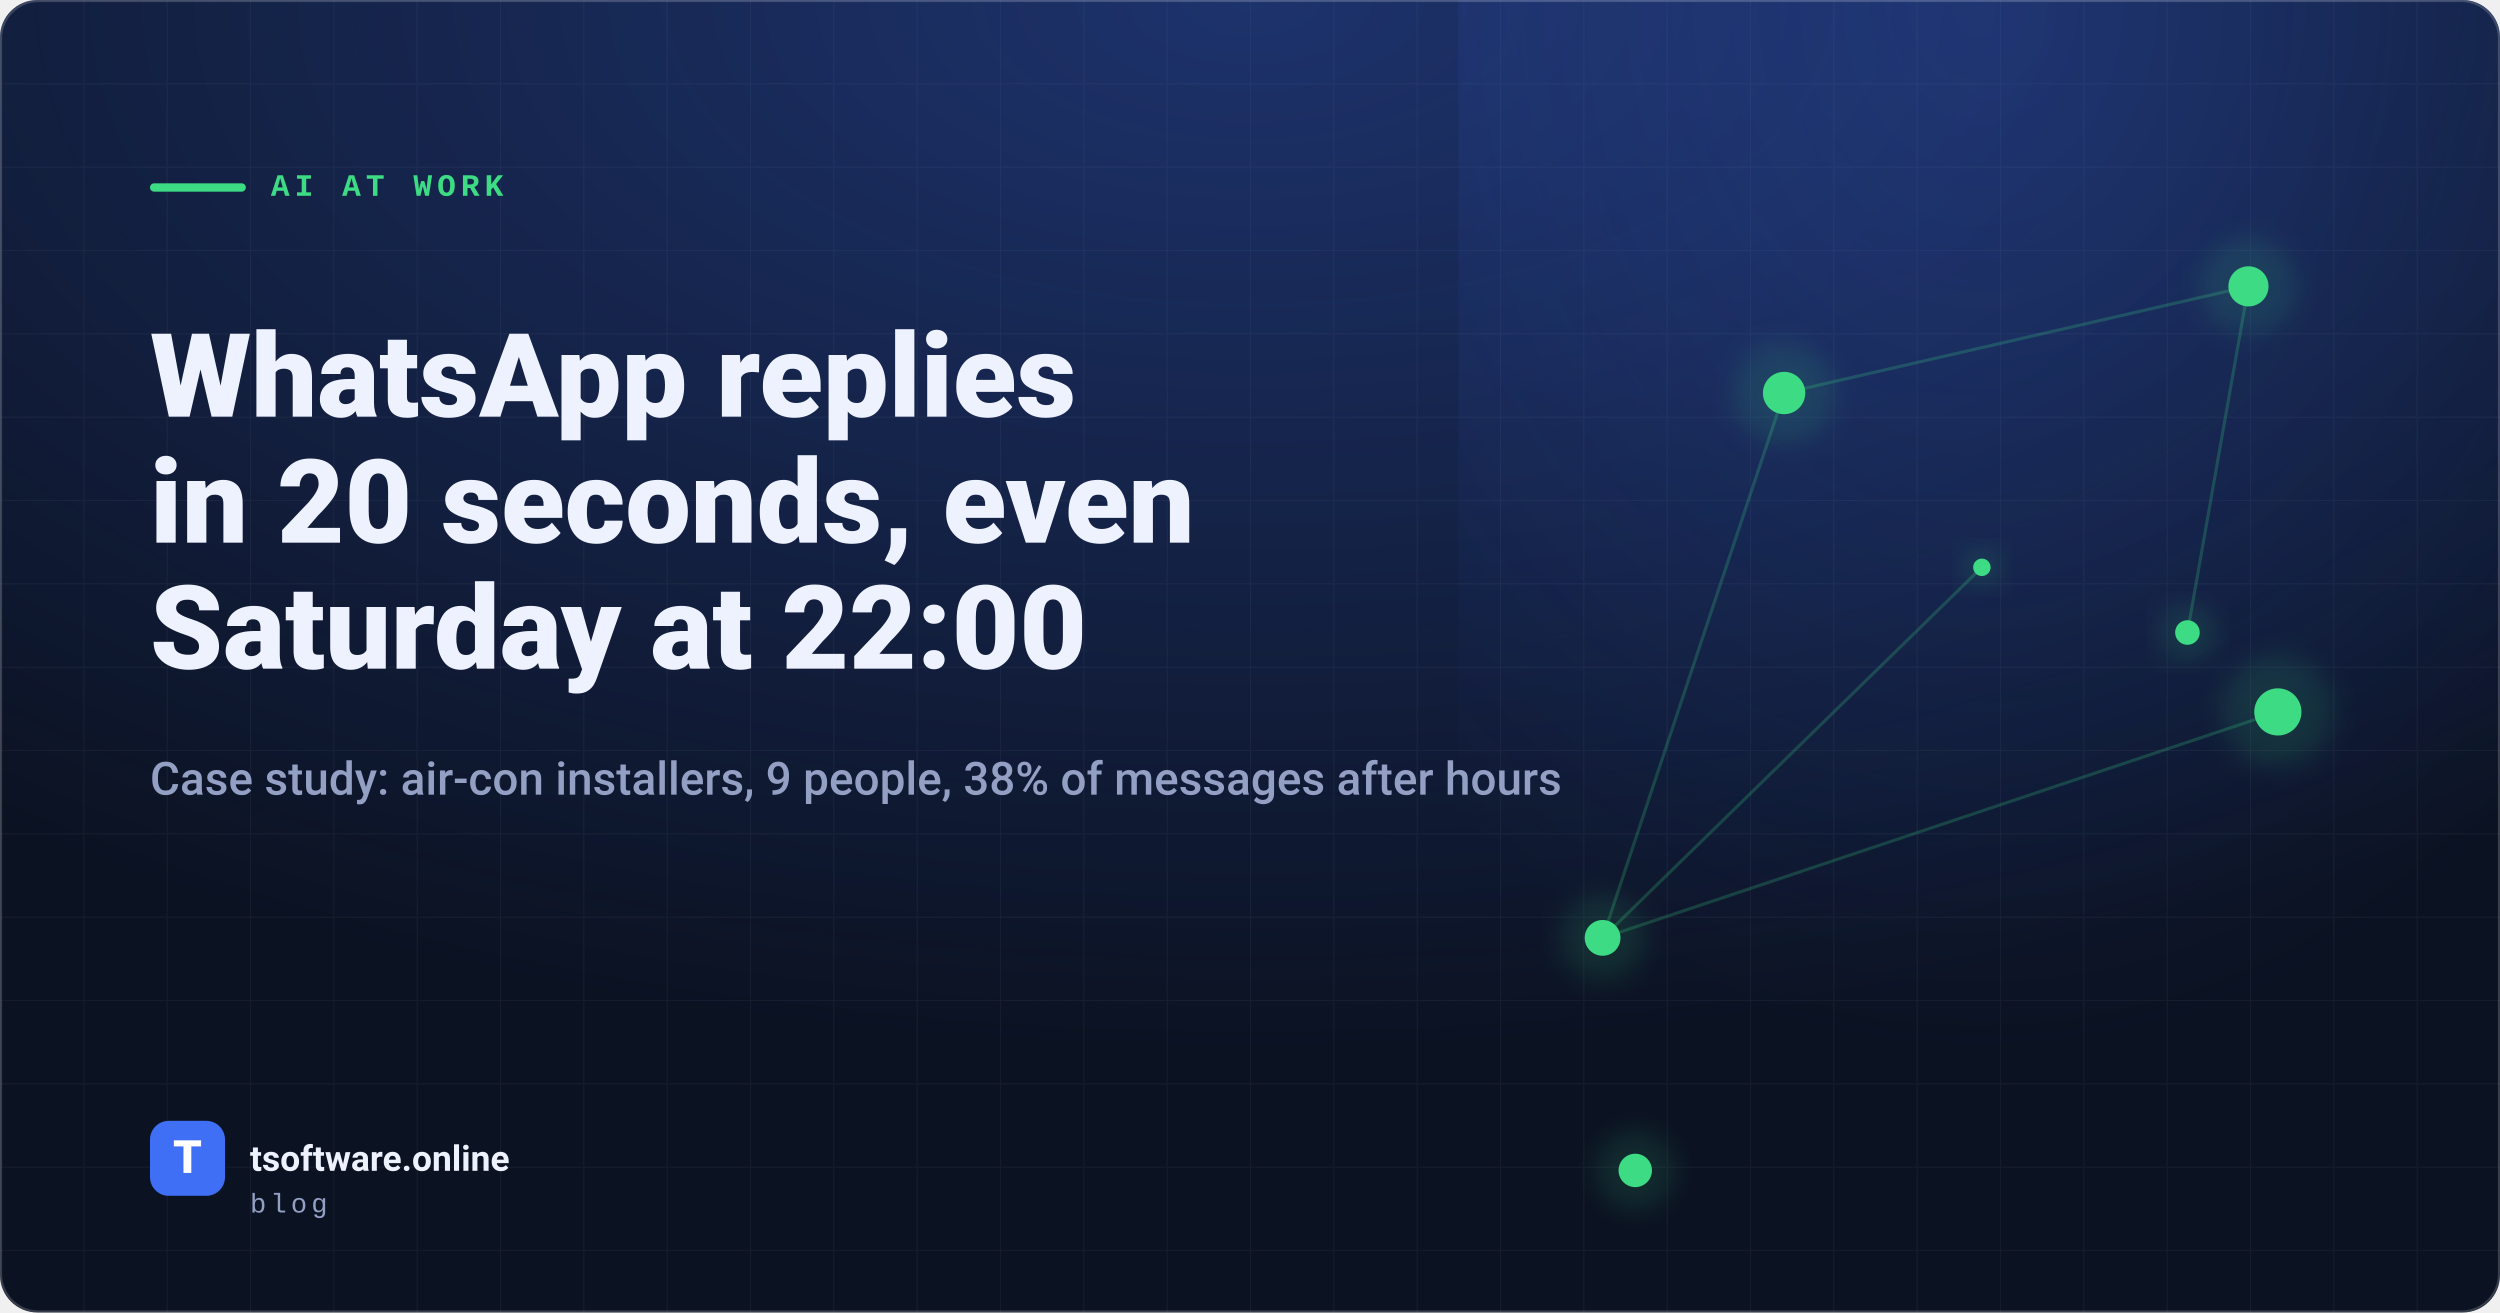
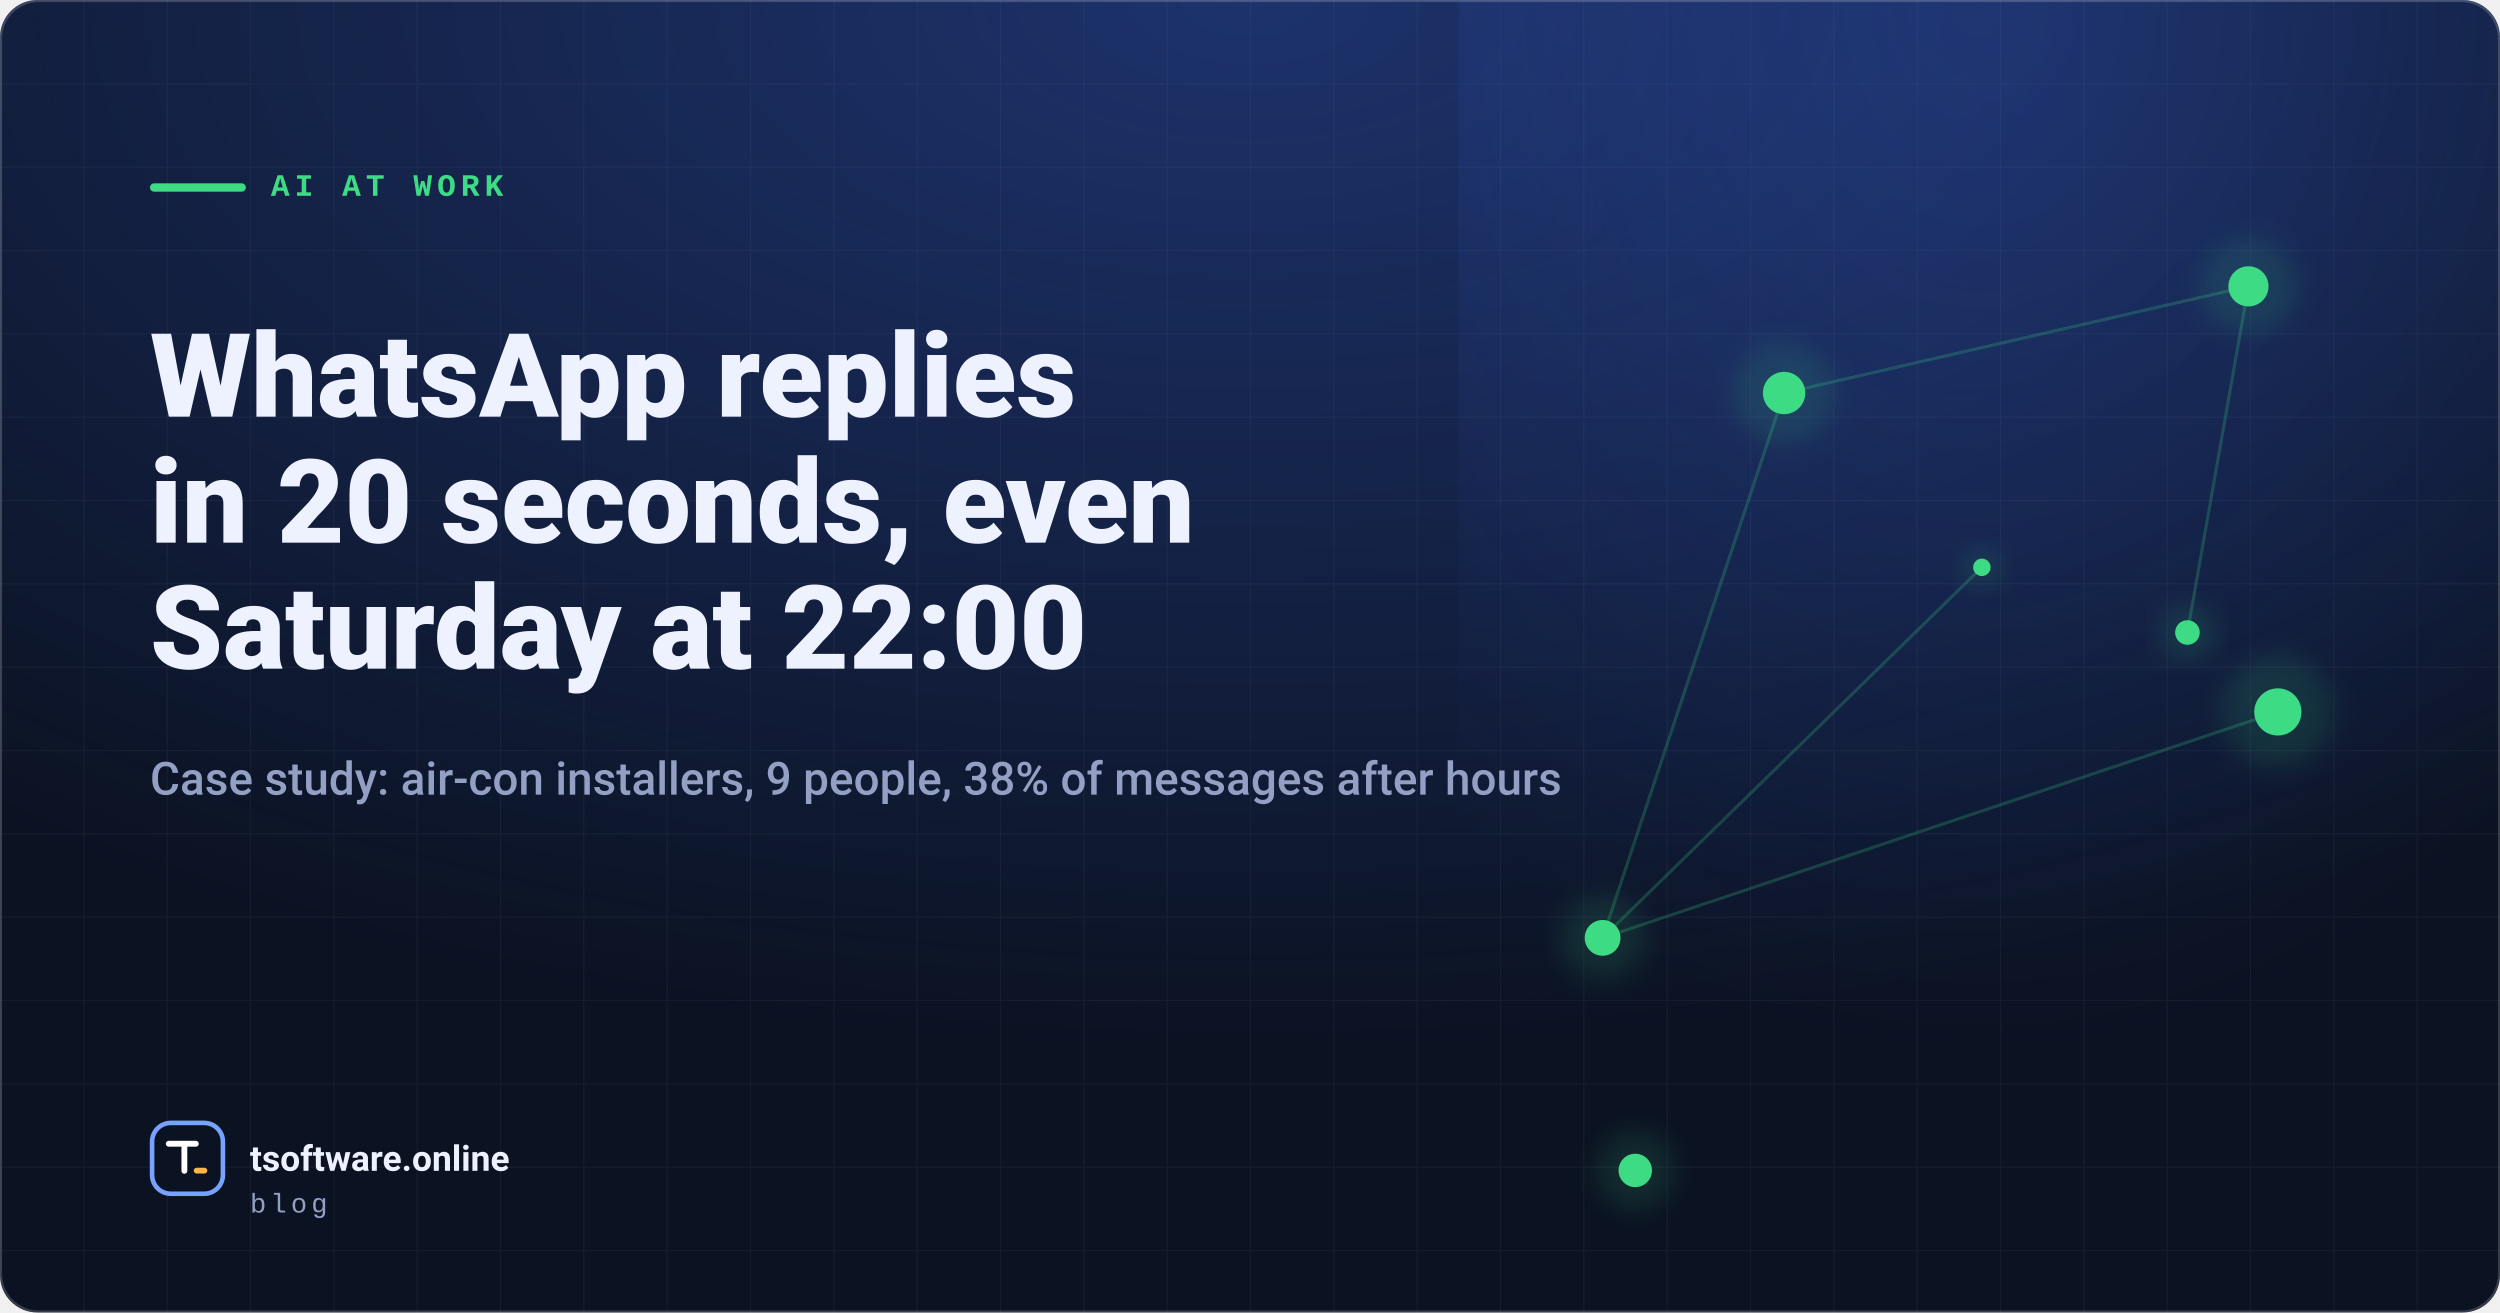
<svg xmlns="http://www.w3.org/2000/svg" viewBox="0 0 1200 630" width="1200" height="630" role="img" aria-label="WhatsApp replies in 20 seconds, even Saturday at 22:00" font-family="'IBM Plex Sans','Segoe UI',Roboto,Helvetica,Arial,sans-serif">
  <defs>
-     <pattern id="gn5z3gh-grid" width="40" height="40" patternUnits="userSpaceOnUse">
+     <pattern id="g13wj61f-grid" width="40" height="40" patternUnits="userSpaceOnUse">
      <path d="M40 0H0V40" fill="none" stroke="rgba(255,255,255,0.045)" stroke-width="1" />
    </pattern>
-     <radialGradient id="gn5z3gh-glow" cx="50%" cy="0%" r="80%">
+     <radialGradient id="g13wj61f-glow" cx="50%" cy="0%" r="80%">
      <stop offset="0" stop-color="#3f6ff5" stop-opacity="0.35" />
      <stop offset="1" stop-color="#3f6ff5" stop-opacity="0" />
    </radialGradient>
-     <linearGradient id="gn5z3gh-neonbar" x1="0" x2="1">
+     <linearGradient id="g13wj61f-neonbar" x1="0" x2="1">
      <stop offset="0" stop-color="#22e5ff" />
      <stop offset="1" stop-color="#78a2ff" />
    </linearGradient>
-     <linearGradient id="gn5z3gh-pinkbar" x1="0" x2="1">
+     <linearGradient id="g13wj61f-pinkbar" x1="0" x2="1">
      <stop offset="0" stop-color="#ff4d8d" />
      <stop offset="1" stop-color="#ff8aa6" />
    </linearGradient>
-     <linearGradient id="gn5z3gh-okbar" x1="0" x2="1">
+     <linearGradient id="g13wj61f-okbar" x1="0" x2="1">
      <stop offset="0" stop-color="#3ddc84" />
      <stop offset="1" stop-color="#9ef0c0" />
    </linearGradient>
-     <marker id="gn5z3gh-arr" viewBox="0 0 10 10" refX="9" refY="5" markerWidth="7" markerHeight="7" orient="auto-start-reverse">
+     <marker id="g13wj61f-arr" viewBox="0 0 10 10" refX="9" refY="5" markerWidth="7" markerHeight="7" orient="auto-start-reverse">
      <path d="M0 0L10 5L0 10z" fill="#93a0c4" />
    </marker>
-     <marker id="gn5z3gh-arr-neon" viewBox="0 0 10 10" refX="9" refY="5" markerWidth="7" markerHeight="7" orient="auto-start-reverse">
+     <marker id="g13wj61f-arr-neon" viewBox="0 0 10 10" refX="9" refY="5" markerWidth="7" markerHeight="7" orient="auto-start-reverse">
      <path d="M0 0L10 5L0 10z" fill="#22e5ff" />
    </marker>
-     <marker id="gn5z3gh-arr-pink" viewBox="0 0 10 10" refX="9" refY="5" markerWidth="7" markerHeight="7" orient="auto-start-reverse">
+     <marker id="g13wj61f-arr-pink" viewBox="0 0 10 10" refX="9" refY="5" markerWidth="7" markerHeight="7" orient="auto-start-reverse">
      <path d="M0 0L10 5L0 10z" fill="#ff4d8d" />
    </marker>
-     <filter id="gn5z3gh-soft" x="-20%" y="-20%" width="140%" height="140%">
+     <filter id="g13wj61f-soft" x="-20%" y="-20%" width="140%" height="140%">
      <feGaussianBlur stdDeviation="6" />
    </filter>
-     <clipPath id="gn5z3gh-frame">
+     <clipPath id="g13wj61f-frame">
      <rect width="1200" height="630" rx="18" />
    </clipPath>
  </defs>
-   <g clip-path="url(#gn5z3gh-frame)">
+   <g clip-path="url(#g13wj61f-frame)">
    <rect width="1200" height="630" fill="#0b1222" />
-     <rect width="1200" height="630" fill="url(#gn5z3gh-grid)" />
-     <rect width="1200" height="630" fill="url(#gn5z3gh-glow)" />
-     <rect x="700" y="0" width="500" height="630" fill="url(#gn5z3gh-glow)" opacity="0.6" />
+     <rect width="1200" height="630" fill="url(#g13wj61f-grid)" />
+     <rect width="1200" height="630" fill="url(#g13wj61f-glow)" />
+     <rect x="700" y="0" width="500" height="630" fill="url(#g13wj61f-glow)" opacity="0.6" />
    <line x1="1093.368" y1="341.72" x2="769.245" y2="450.183" stroke="#3ddc84" stroke-opacity="0.22" stroke-width="1.5" />
    <line x1="951.299" y1="272.319" x2="769.245" y2="450.183" stroke="#3ddc84" stroke-opacity="0.22" stroke-width="1.5" />
    <line x1="769.245" y1="450.183" x2="856.372" y2="188.646" stroke="#3ddc84" stroke-opacity="0.22" stroke-width="1.5" />
    <line x1="1079.26" y1="137.449" x2="1049.969" y2="303.603" stroke="#3ddc84" stroke-opacity="0.22" stroke-width="1.5" />
    <line x1="1079.26" y1="137.449" x2="856.372" y2="188.646" stroke="#3ddc84" stroke-opacity="0.22" stroke-width="1.5" />
-     <circle cx="1093.368" cy="341.72" r="27.181" fill="#3ddc84" opacity="0.12" filter="url(#gn5z3gh-soft)" />
+     <circle cx="1093.368" cy="341.72" r="27.181" fill="#3ddc84" opacity="0.12" filter="url(#g13wj61f-soft)" />
    <circle cx="1093.368" cy="341.72" r="11.325" fill="#3ddc84" />
-     <circle cx="951.299" cy="272.319" r="10.041" fill="#3ddc84" opacity="0.12" filter="url(#gn5z3gh-soft)" />
+     <circle cx="951.299" cy="272.319" r="10.041" fill="#3ddc84" opacity="0.12" filter="url(#g13wj61f-soft)" />
    <circle cx="951.299" cy="272.319" r="4.184" fill="#3ddc84" />
-     <circle cx="784.925" cy="561.807" r="19.251" fill="#3ddc84" opacity="0.12" filter="url(#gn5z3gh-soft)" />
+     <circle cx="784.925" cy="561.807" r="19.251" fill="#3ddc84" opacity="0.12" filter="url(#g13wj61f-soft)" />
    <circle cx="784.925" cy="561.807" r="8.021" fill="#3ddc84" />
-     <circle cx="769.245" cy="450.183" r="20.612" fill="#3ddc84" opacity="0.12" filter="url(#gn5z3gh-soft)" />
+     <circle cx="769.245" cy="450.183" r="20.612" fill="#3ddc84" opacity="0.12" filter="url(#g13wj61f-soft)" />
    <circle cx="769.245" cy="450.183" r="8.588" fill="#3ddc84" />
-     <circle cx="1079.26" cy="137.449" r="23.122" fill="#3ddc84" opacity="0.12" filter="url(#gn5z3gh-soft)" />
+     <circle cx="1079.26" cy="137.449" r="23.122" fill="#3ddc84" opacity="0.12" filter="url(#g13wj61f-soft)" />
    <circle cx="1079.26" cy="137.449" r="9.634" fill="#3ddc84" />
-     <circle cx="1049.969" cy="303.603" r="14.182" fill="#3ddc84" opacity="0.12" filter="url(#gn5z3gh-soft)" />
+     <circle cx="1049.969" cy="303.603" r="14.182" fill="#3ddc84" opacity="0.12" filter="url(#g13wj61f-soft)" />
    <circle cx="1049.969" cy="303.603" r="5.909" fill="#3ddc84" />
-     <circle cx="856.372" cy="188.646" r="24.393" fill="#3ddc84" opacity="0.12" filter="url(#gn5z3gh-soft)" />
+     <circle cx="856.372" cy="188.646" r="24.393" fill="#3ddc84" opacity="0.12" filter="url(#g13wj61f-soft)" />
    <circle cx="856.372" cy="188.646" r="10.164" fill="#3ddc84" />
    <rect x="72" y="88" width="46" height="4" rx="2" fill="#3ddc84" />
    <text x="130" y="94" font-family="'IBM Plex Mono',ui-monospace,Consolas,'Liberation Mono',monospace" font-size="15" font-weight="600" fill="#3ddc84" text-anchor="start" letter-spacing="2.4">AI AT WORK</text>
    <text x="72" y="200" font-family="'Bricolage Grotesque','IBM Plex Sans','Segoe UI',Roboto,Helvetica,Arial,sans-serif" font-size="56" font-weight="800" fill="#eef2ff" text-anchor="start">WhatsApp replies</text>
    <text x="72" y="260.48" font-family="'Bricolage Grotesque','IBM Plex Sans','Segoe UI',Roboto,Helvetica,Arial,sans-serif" font-size="56" font-weight="800" fill="#eef2ff" text-anchor="start">in 20 seconds, even</text>
    <text x="72" y="320.96" font-family="'Bricolage Grotesque','IBM Plex Sans','Segoe UI',Roboto,Helvetica,Arial,sans-serif" font-size="56" font-weight="800" fill="#eef2ff" text-anchor="start">Saturday at 22:00</text>
    <text x="72" y="381.44" font-family="'IBM Plex Sans','Segoe UI',Roboto,Helvetica,Arial,sans-serif" font-size="22" font-weight="500" fill="#93a0c4" text-anchor="start">Case study: air-con installers, 9 people, 38% of messages after hours</text>
-     <rect x="72" y="538" width="36" height="36" rx="9" fill="#3f6ff5" />
-     <text x="90" y="563" font-family="'Bricolage Grotesque','IBM Plex Sans','Segoe UI',Roboto,Helvetica,Arial,sans-serif" font-size="22" font-weight="800" fill="#fff" text-anchor="middle">T</text>
+     <rect x="73" y="539" width="34" height="34" rx="9" fill="#0b1222" stroke="#78a2ff" stroke-width="2.2" />
+     <path d="M81 549h13M88.5 549v13" fill="none" stroke="#fff" stroke-width="2.8" stroke-linecap="round" />
+     <rect x="93" y="560.5" width="6.5" height="2.8" rx="1.4" fill="#ffb547" />
    <text x="120" y="562" font-family="'IBM Plex Sans','Segoe UI',Roboto,Helvetica,Arial,sans-serif" font-size="17" font-weight="600" fill="#eef2ff" text-anchor="start">tsoftware.online</text>
    <text x="120" y="582" font-family="'IBM Plex Mono',ui-monospace,Consolas,'Liberation Mono',monospace" font-size="13" font-weight="500" fill="#93a0c4" text-anchor="start" letter-spacing="2">blog</text>
  </g>
  <rect x="0.5" y="0.5" width="1199" height="629" rx="18" fill="none" stroke="rgba(255,255,255,0.18)" />
</svg>
